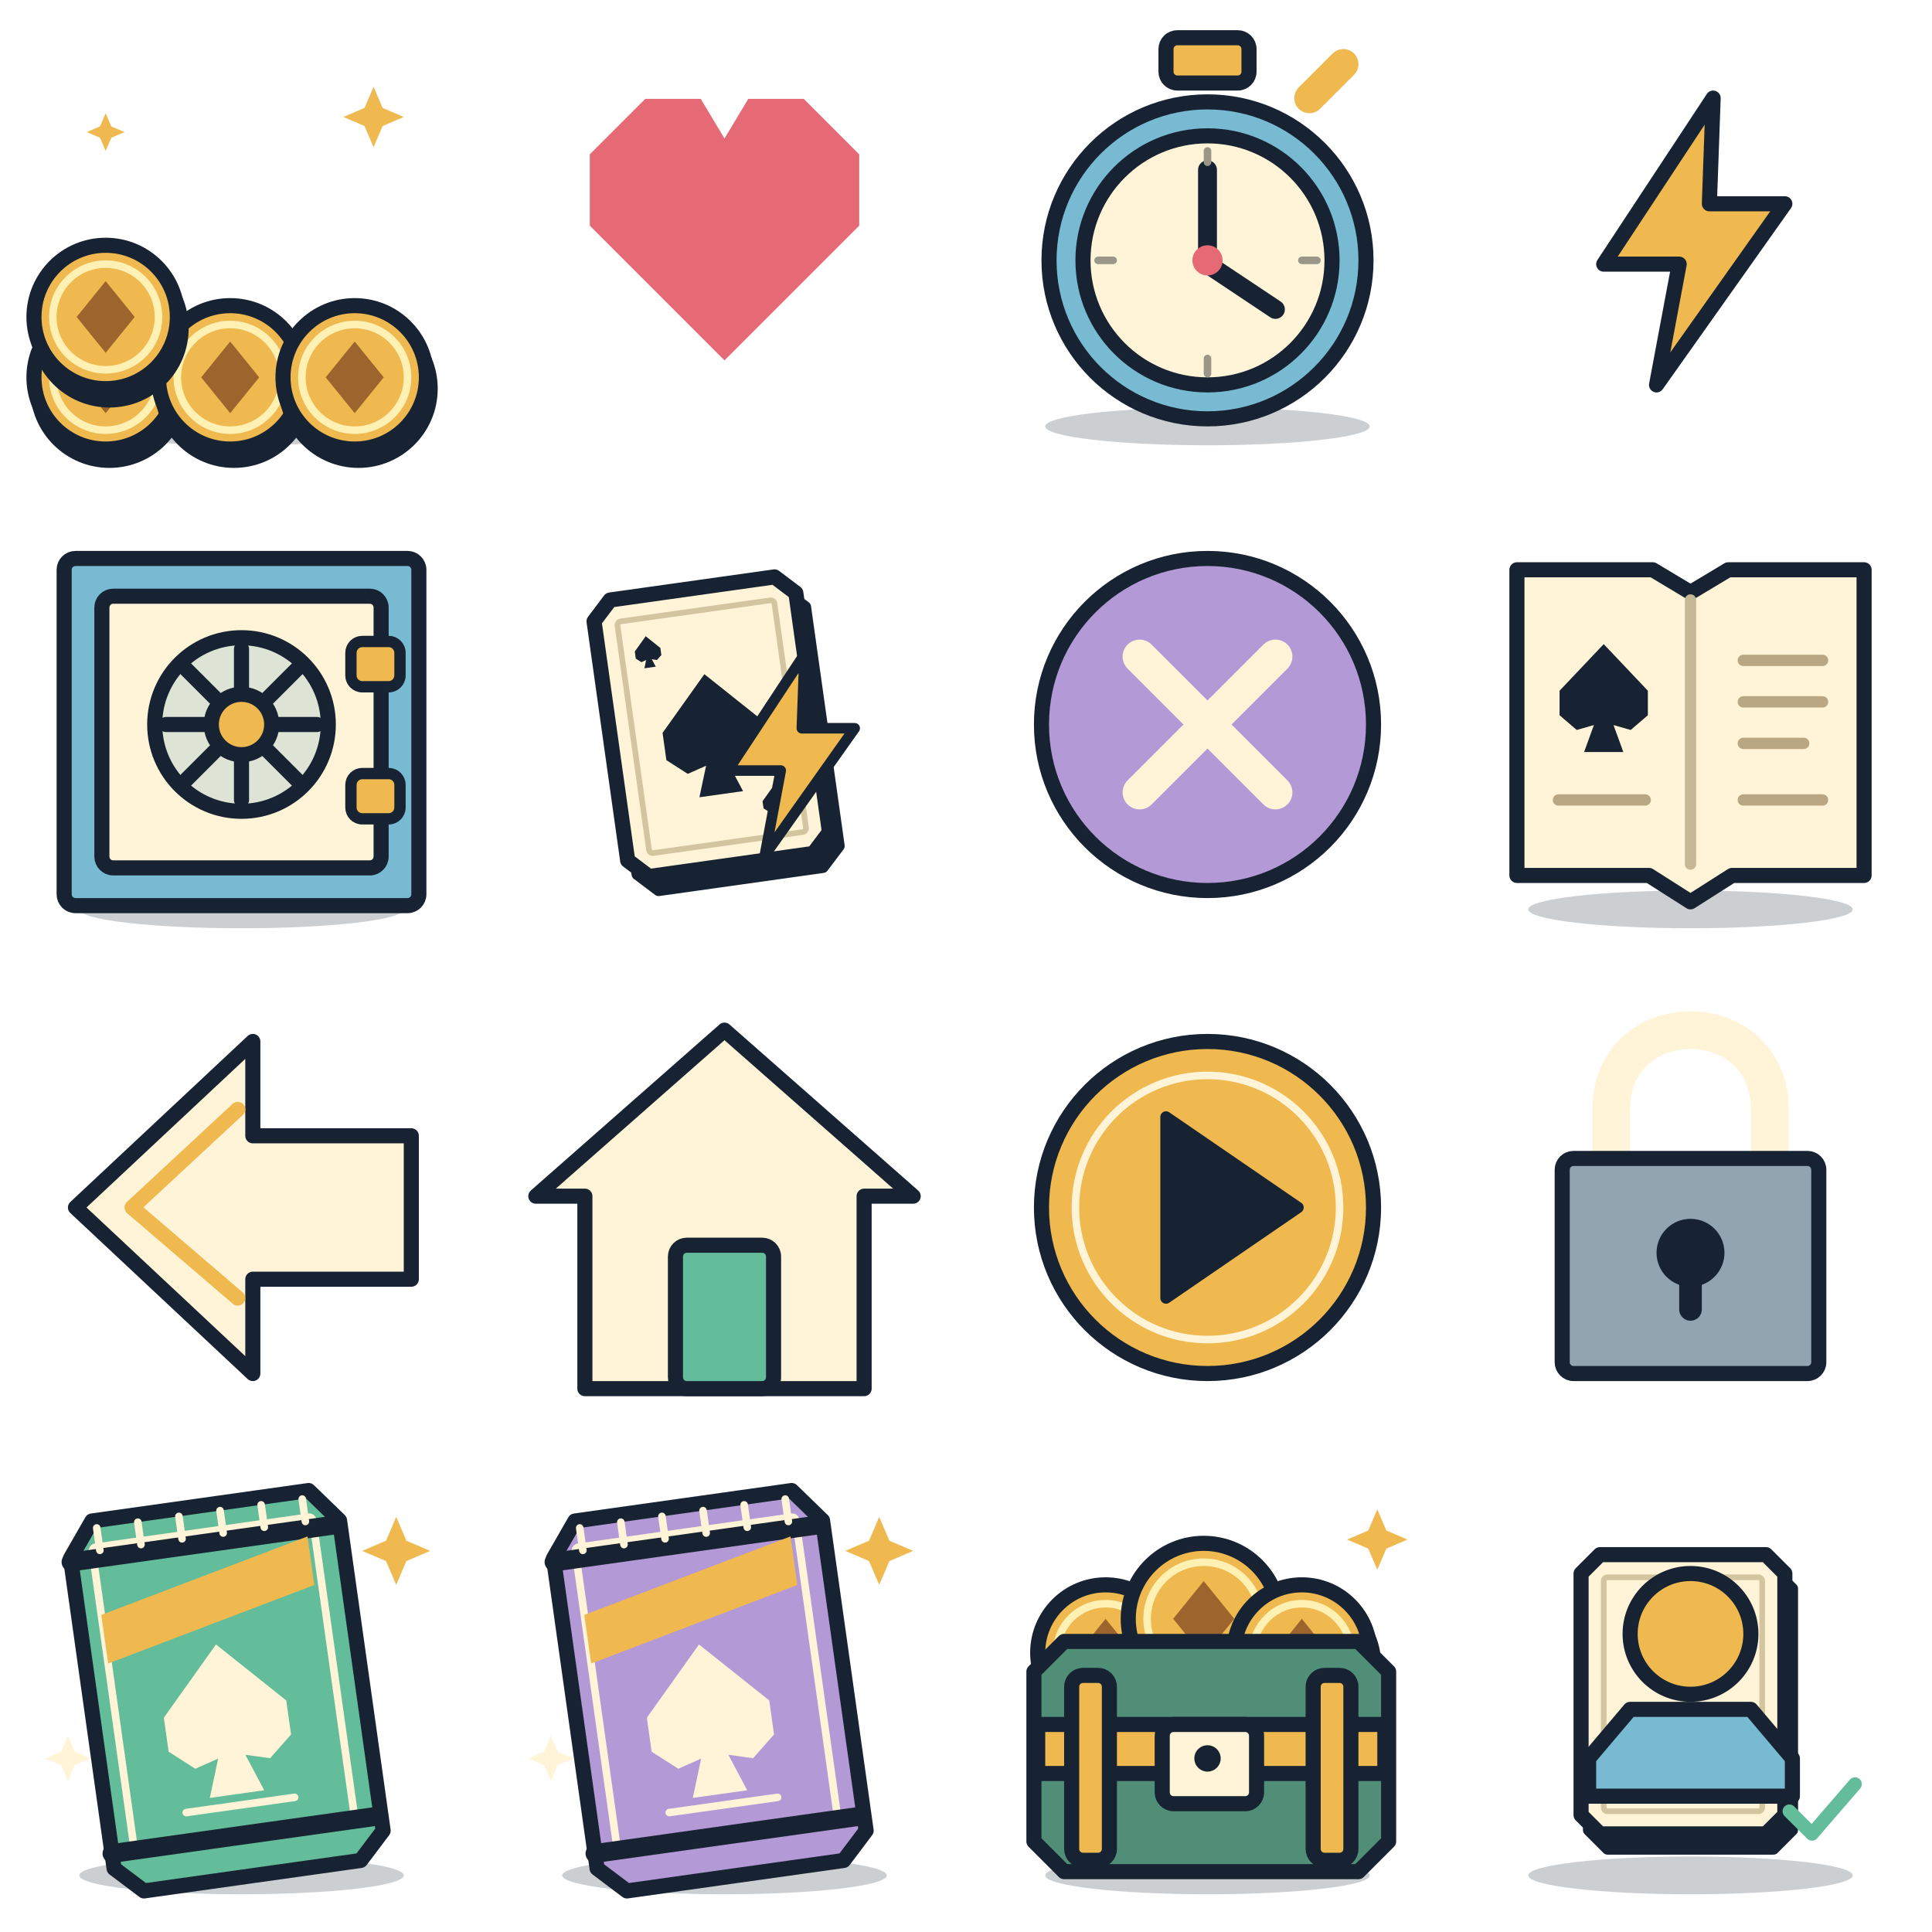
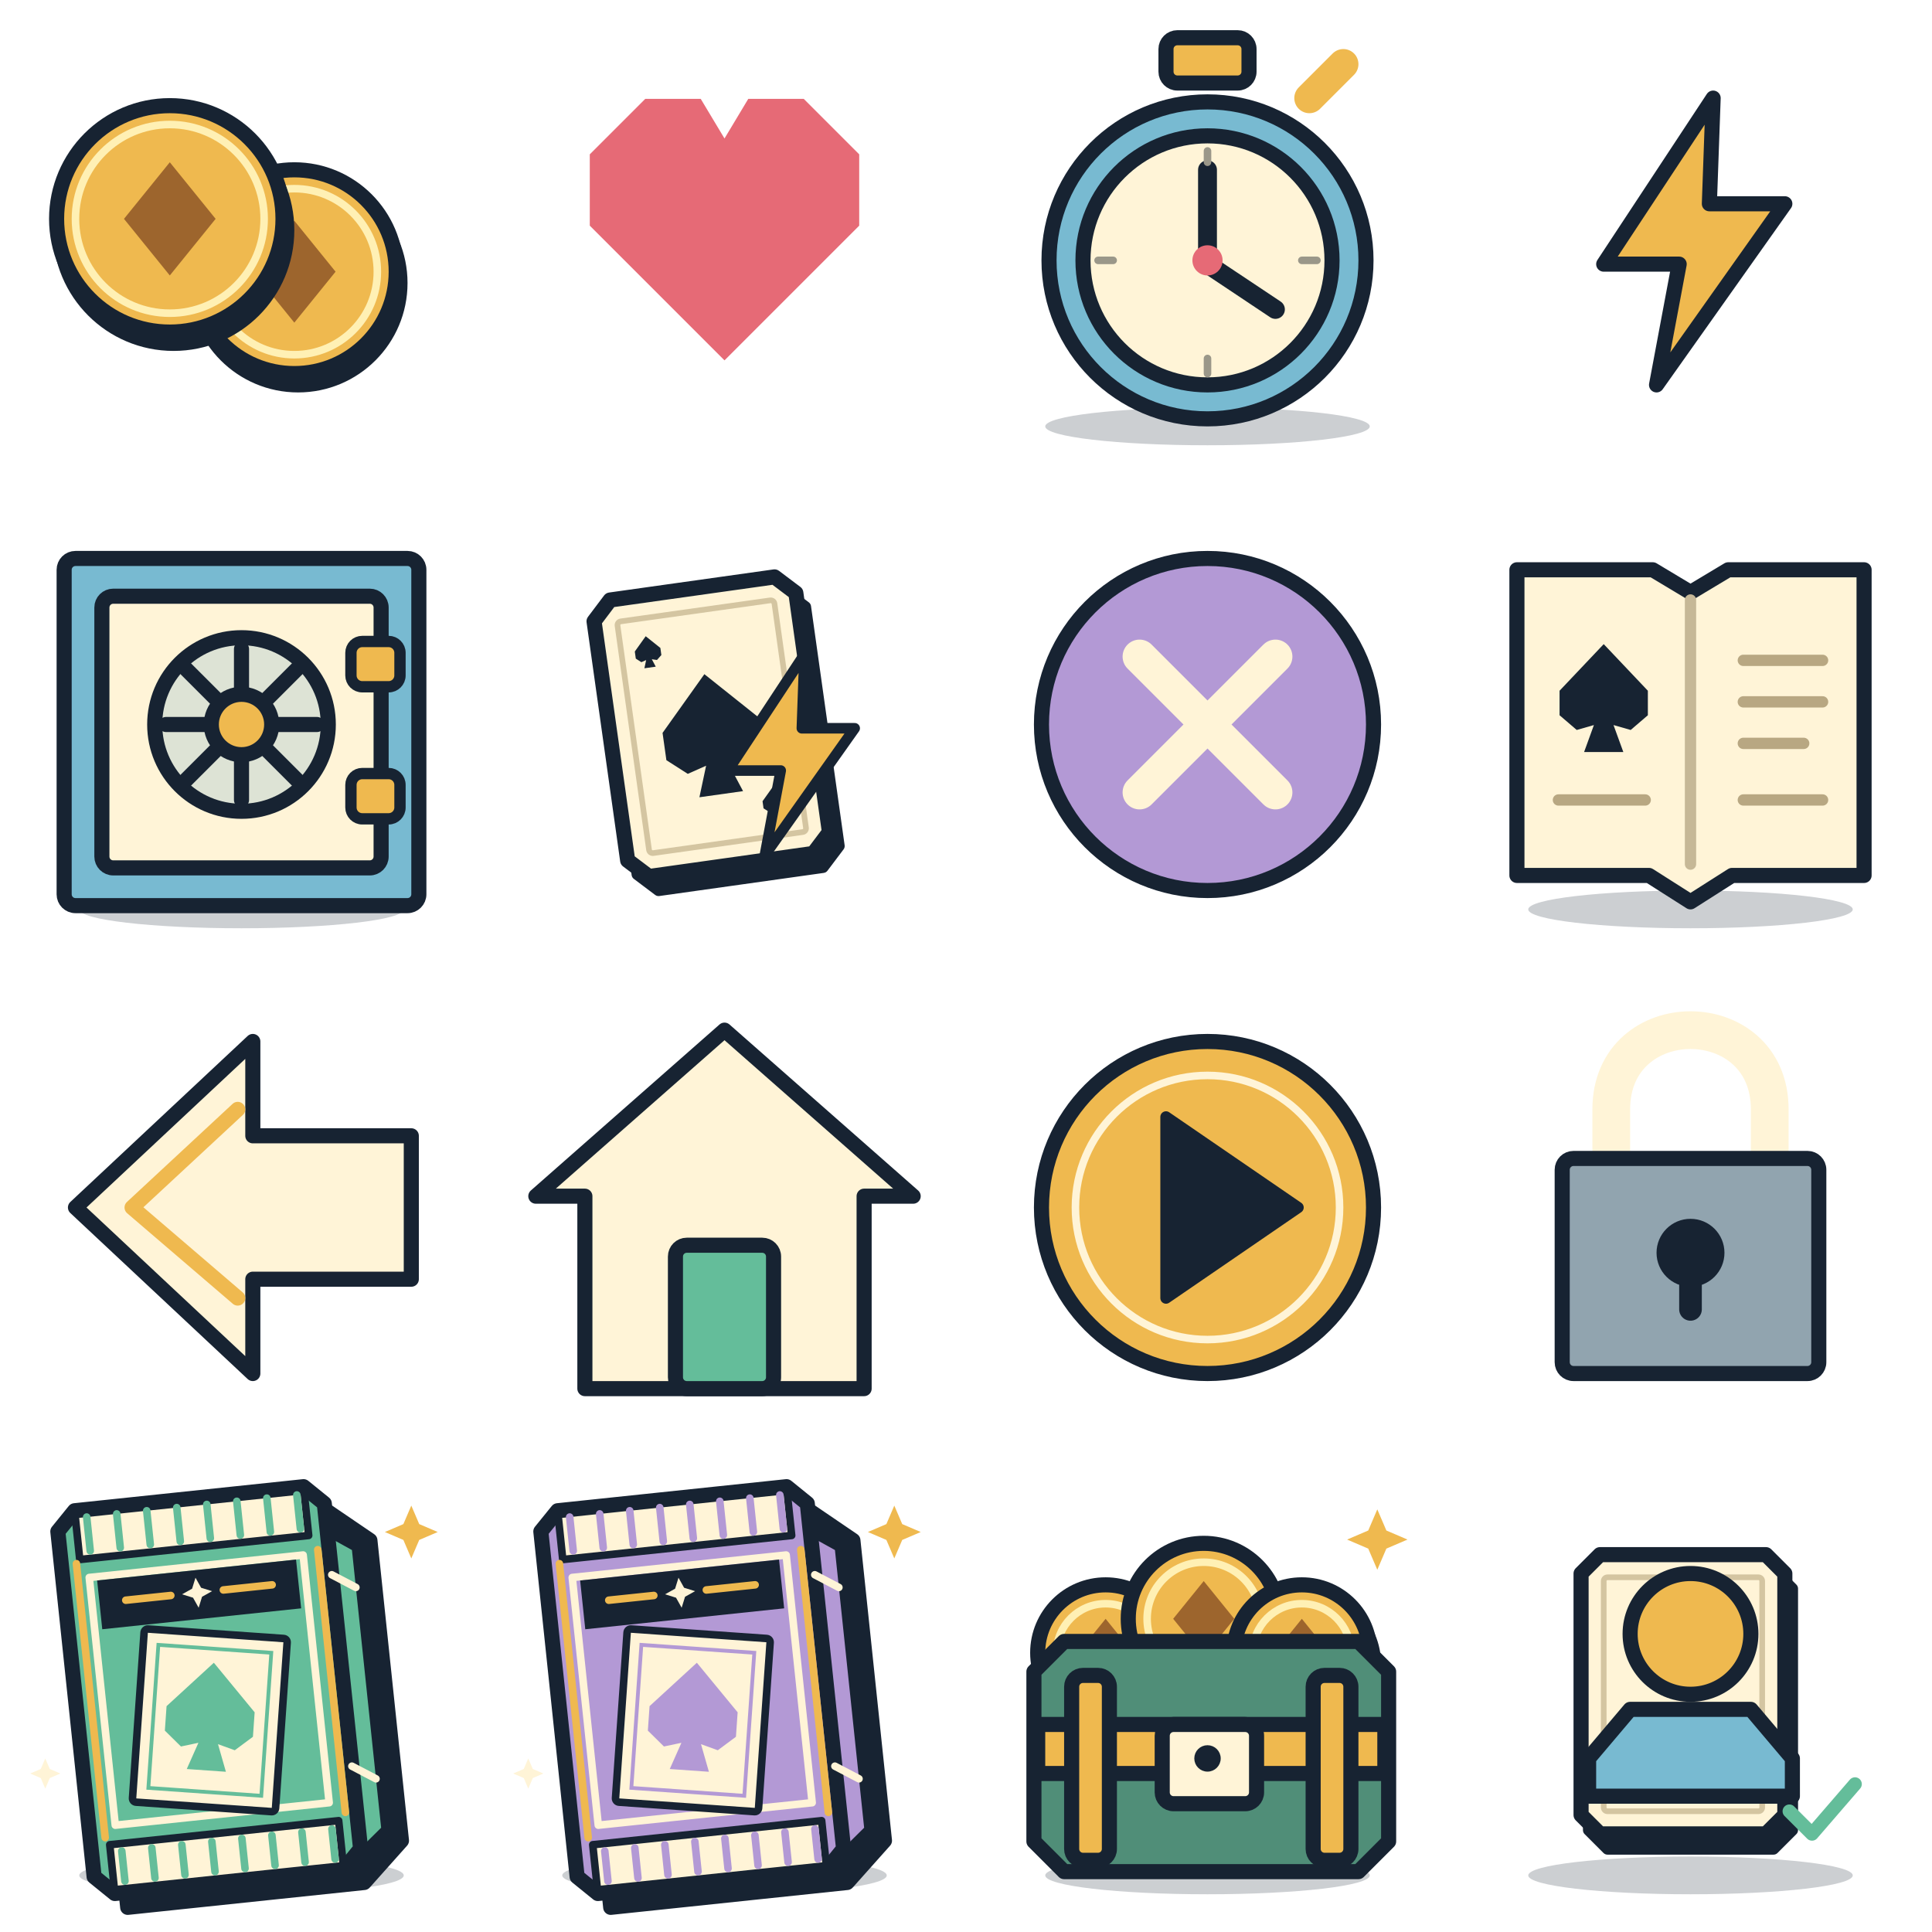
<svg xmlns="http://www.w3.org/2000/svg" width="512" height="512" viewBox="0 0 512 512">
  <svg x="0" y="0" width="128" height="128" viewBox="0 0 128 128">
-     <ellipse cx="64" cy="113" rx="43" ry="5" fill="#172332" opacity=".22" />
-     <circle cx="29" cy="103" r="19" fill="#ae7835" stroke="#172332" stroke-width="4" />
-     <circle cx="28" cy="100" r="19" fill="#efb94f" stroke="#172332" stroke-width="4" />
-     <circle cx="28" cy="100" r="14" fill="none" stroke="#fff0b4" stroke-width="2" />
-     <g transform="translate(28 100) scale(0.452381)">
-       <path d="M0 -21 17 0 0 21 -17 0Z" fill="#9d652d" stroke="none" stroke-width="4" stroke-linejoin="round" stroke-linecap="round" />
-     </g>
-     <circle cx="62" cy="103" r="19" fill="#ae7835" stroke="#172332" stroke-width="4" />
-     <circle cx="61" cy="100" r="19" fill="#efb94f" stroke="#172332" stroke-width="4" />
-     <circle cx="61" cy="100" r="14" fill="none" stroke="#fff0b4" stroke-width="2" />
-     <g transform="translate(61 100) scale(0.452381)">
-       <path d="M0 -21 17 0 0 21 -17 0Z" fill="#9d652d" stroke="none" stroke-width="4" stroke-linejoin="round" stroke-linecap="round" />
-     </g>
-     <circle cx="95" cy="103" r="19" fill="#ae7835" stroke="#172332" stroke-width="4" />
-     <circle cx="94" cy="100" r="19" fill="#efb94f" stroke="#172332" stroke-width="4" />
-     <circle cx="94" cy="100" r="14" fill="none" stroke="#fff0b4" stroke-width="2" />
-     <g transform="translate(94 100) scale(0.452381)">
-       <path d="M0 -21 17 0 0 21 -17 0Z" fill="#9d652d" stroke="none" stroke-width="4" stroke-linejoin="round" stroke-linecap="round" />
-     </g>
-     <circle cx="29" cy="87" r="19" fill="#ae7835" stroke="#172332" stroke-width="4" />
-     <circle cx="28" cy="84" r="19" fill="#efb94f" stroke="#172332" stroke-width="4" />
-     <circle cx="28" cy="84" r="14" fill="none" stroke="#fff0b4" stroke-width="2" />
-     <g transform="translate(28 84) scale(0.452381)">
-       <path d="M0 -21 17 0 0 21 -17 0Z" fill="#9d652d" stroke="none" stroke-width="4" stroke-linejoin="round" stroke-linecap="round" />
-     </g>
-     <g transform="translate(99 31) scale(0.8)">
-       <path d="M0 -10 3 -3 10 0 3 3 0 10 -3 3 -10 0 -3 -3Z" fill="#efb94f" stroke="none" stroke-width="4" stroke-linejoin="round" stroke-linecap="round" />
-     </g>
-     <g transform="translate(28 35) scale(0.5)">
-       <path d="M0 -10 3 -3 10 0 3 3 0 10 -3 3 -10 0 -3 -3Z" fill="#efb94f" stroke="none" stroke-width="4" stroke-linejoin="round" stroke-linecap="round" />
+     <circle cx="79" cy="75" r="27" fill="#ae7835" stroke="#172332" stroke-width="4" />
+     <circle cx="78" cy="72" r="27" fill="#efb94f" stroke="#172332" stroke-width="4" />
+     <circle cx="78" cy="72" r="22" fill="none" stroke="#fff0b4" stroke-width="2" />
+     <g transform="translate(78 72) scale(0.6428571)">
+       <path d="M0 -21 17 0 0 21 -17 0Z" fill="#9d652d" stroke="none" stroke-width="4" stroke-linejoin="round" stroke-linecap="round" />
+     </g>
+     <circle cx="46" cy="61" r="30" fill="#ae7835" stroke="#172332" stroke-width="4" />
+     <circle cx="45" cy="58" r="30" fill="#efb94f" stroke="#172332" stroke-width="4" />
+     <circle cx="45" cy="58" r="25" fill="none" stroke="#fff0b4" stroke-width="2" />
+     <g transform="translate(45 58) scale(0.7142857)">
+       <path d="M0 -21 17 0 0 21 -17 0Z" fill="#9d652d" stroke="none" stroke-width="4" stroke-linejoin="round" stroke-linecap="round" />
    </g>
  </svg>
  <svg x="128" y="0" width="128" height="128" viewBox="0 0 128 128">
    <g transform="translate(64 64) scale(2.1)">
      <path d="M0 15 -17 -2 -17 -11 -10 -18 -3 -18 0 -13 3 -18 10 -18 17 -11 17 -2Z" fill="#e66a76" stroke="none" stroke-width="4" stroke-linejoin="round" stroke-linecap="round" />
    </g>
  </svg>
  <svg x="256" y="0" width="128" height="128" viewBox="0 0 128 128">
    <ellipse cx="64" cy="113" rx="43" ry="5" fill="#172332" opacity=".22" />
    <rect x="53" y="10" width="22" height="12" rx="3" fill="#efb94f" stroke="#172332" stroke-width="4" />
    <path d="M91 26 100 17" fill="none" stroke="#efb94f" stroke-width="8" stroke-linejoin="round" stroke-linecap="round" />
    <circle cx="64" cy="69" r="42" fill="#78bad1" stroke="#172332" stroke-width="4" />
    <circle cx="64" cy="69" r="33" fill="#fff4d7" stroke="#172332" stroke-width="4" />
    <path d="M64 45V70L82 82" fill="none" stroke="#172332" stroke-width="5" stroke-linejoin="round" stroke-linecap="round" />
    <circle cx="64" cy="69" r="4" fill="#e66a76" stroke="none" stroke-width="4" />
    <path d="M64 40V43M35 69H39M64 95V99M89 69H93" fill="none" stroke="#9a9789" stroke-width="2" stroke-linejoin="round" stroke-linecap="round" />
  </svg>
  <svg x="384" y="0" width="128" height="128" viewBox="0 0 128 128">
    <g transform="translate(64 64) scale(1)">
      <path d="M6 -38 -23 6 -3 6 -9 38 25 -10 5 -10Z" fill="#efb94f" stroke="#172332" stroke-width="4" stroke-linejoin="round" stroke-linecap="round" />
    </g>
  </svg>
  <svg x="0" y="128" width="128" height="128" viewBox="0 0 128 128">
    <ellipse cx="64" cy="113" rx="43" ry="5" fill="#172332" opacity=".22" />
    <rect x="17" y="20" width="94" height="92" rx="3" fill="#78bad1" stroke="#172332" stroke-width="4" />
    <rect x="27" y="30" width="74" height="72" rx="3" fill="#fff4d7" stroke="#172332" stroke-width="4" />
    <circle cx="64" cy="64" r="23" fill="#dde3d5" stroke="#172332" stroke-width="4" />
    <path d="M49 49 79 79M79 49 49 79M64 44V84M44 64H84" fill="none" stroke="#172332" stroke-width="4" stroke-linejoin="round" stroke-linecap="round" />
    <circle cx="64" cy="64" r="8" fill="#efb94f" stroke="#172332" stroke-width="4" />
    <rect x="93" y="42" width="13" height="12" rx="3" fill="#efb94f" stroke="#172332" stroke-width="3" />
    <rect x="93" y="77" width="13" height="12" rx="3" fill="#efb94f" stroke="#172332" stroke-width="3" />
  </svg>
  <svg x="128" y="128" width="128" height="128" viewBox="0 0 128 128">
    <g transform="translate(65 67) rotate(-8)">
      <path d="M-24 -36 20 -36 25 -31 25 33 20 38 -24 38 -29 33 -29 -31Z" fill="#172332" stroke="#172332" stroke-width="3" stroke-linejoin="round" stroke-linecap="round" />
      <path d="M-26 -40 18 -40 23 -35 23 29 18 34 -26 34 -31 29 -31 -35Z" fill="#fff4d7" stroke="#172332" stroke-width="4" stroke-linejoin="round" stroke-linecap="round" />
      <rect x="-25" y="-34" width="42" height="62" rx="1" fill="none" stroke="#d4c5a1" stroke-width="1.5" />
      <g transform="translate(-4 -1) scale(0.73)">
        <path d="M0 -22 18 -3 18 7 11 13 4 11 8 22 -8 22 -4 11 -11 13 -18 7 -18 -3Z" fill="#172332" stroke="none" stroke-width="4" stroke-linejoin="round" stroke-linecap="round" />
      </g>
      <g transform="translate(-18 -25) scale(0.19)">
        <path d="M0 -22 18 -3 18 7 11 13 4 11 8 22 -8 22 -4 11 -11 13 -18 7 -18 -3Z" fill="#172332" stroke="none" stroke-width="4" stroke-linejoin="round" stroke-linecap="round" />
      </g>
      <g transform="translate(10 19) scale(0.19)">
        <path d="M0 -22 18 -3 18 7 11 13 4 11 8 22 -8 22 -4 11 -11 13 -18 7 -18 -3Z" fill="#172332" stroke="none" stroke-width="4" stroke-linejoin="round" stroke-linecap="round" />
      </g>
    </g>
    <g transform="translate(81 72) scale(0.7)">
      <path d="M6 -38 -23 6 -3 6 -9 38 25 -10 5 -10Z" fill="#efb94f" stroke="#172332" stroke-width="4" stroke-linejoin="round" stroke-linecap="round" />
    </g>
  </svg>
  <svg x="256" y="128" width="128" height="128" viewBox="0 0 128 128">
    <circle cx="64" cy="64" r="44" fill="#b399d5" stroke="#172332" stroke-width="4" />
    <path d="M46 46 82 82M82 46 46 82" fill="none" stroke="#fff4d7" stroke-width="9" stroke-linejoin="round" stroke-linecap="round" />
  </svg>
  <svg x="384" y="128" width="128" height="128" viewBox="0 0 128 128">
    <ellipse cx="64" cy="113" rx="43" ry="5" fill="#172332" opacity=".22" />
    <path d="M18 23H54L64 29 74 23H110V104H75L64 111 53 104H18Z" fill="#fff4d7" stroke="#172332" stroke-width="4" stroke-linejoin="round" stroke-linecap="round" />
    <path d="M64 31V101" fill="none" stroke="#c6b897" stroke-width="3" stroke-linejoin="round" stroke-linecap="round" />
    <g transform="translate(41 57) scale(0.65)">
      <path d="M0 -22 18 -3 18 7 11 13 4 11 8 22 -8 22 -4 11 -11 13 -18 7 -18 -3Z" fill="#172332" stroke="none" stroke-width="4" stroke-linejoin="round" stroke-linecap="round" />
    </g>
    <path d="M78 47H99M78 58H99M78 69H94M29 84H52M78 84H99" fill="none" stroke="#b8a782" stroke-width="3" stroke-linejoin="round" stroke-linecap="round" />
  </svg>
  <svg x="0" y="256" width="128" height="128" viewBox="0 0 128 128">
    <path d="M67 20 20 64 67 108V83H109V45H67Z" fill="#fff4d7" stroke="#172332" stroke-width="4" stroke-linejoin="round" stroke-linecap="round" />
    <path d="M63 38 35 64 63 88" fill="none" stroke="#efb94f" stroke-width="4" stroke-linejoin="round" stroke-linecap="round" />
  </svg>
  <svg x="128" y="256" width="128" height="128" viewBox="0 0 128 128">
    <path d="M14 61 64 17 114 61H101V112H27V61Z" fill="#fff4d7" stroke="#172332" stroke-width="4" stroke-linejoin="round" stroke-linecap="round" />
    <rect x="51" y="74" width="26" height="38" rx="3" fill="#64bd9a" stroke="#172332" stroke-width="4" />
  </svg>
  <svg x="256" y="256" width="128" height="128" viewBox="0 0 128 128">
    <circle cx="64" cy="64" r="44" fill="#efb94f" stroke="#172332" stroke-width="4" />
    <circle cx="64" cy="64" r="35" fill="none" stroke="#fff4d7" stroke-width="2" />
    <path d="M53 40 88 64 53 88Z" fill="#172332" stroke="#172332" stroke-width="3" stroke-linejoin="round" stroke-linecap="round" />
  </svg>
  <svg x="384" y="256" width="128" height="128" viewBox="0 0 128 128">
    <path d="M43 55V38C43 10 85 10 85 38V55" fill="none" stroke="#fff4d7" stroke-width="10" stroke-linejoin="round" stroke-linecap="round" />
    <rect x="30" y="51" width="68" height="57" rx="3" fill="#91a4af" stroke="#172332" stroke-width="4" />
    <circle cx="64" cy="76" r="7" fill="#172332" stroke="#172332" stroke-width="4" />
    <path d="M64 78V91" fill="none" stroke="#172332" stroke-width="6" stroke-linejoin="round" stroke-linecap="round" />
  </svg>
  <svg x="0" y="384" width="128" height="128" viewBox="0 0 128 128">
    <ellipse cx="64" cy="113" rx="43" ry="5" fill="#172332" opacity=".22" />
-     <g transform="rotate(-8 64 64)">
-       <path d="M31 14H89L96 23V106L89 113H31L24 106V23Z" fill="#64bd9a" stroke="#172332" stroke-width="4" stroke-linejoin="round" stroke-linecap="round" />
-       <rect x="30" y="21" width="59" height="82" rx="1" fill="none" stroke="#fff4d7" stroke-width="2" />
-       <path d="M24 24H95M24 102H95" fill="none" stroke="#172332" stroke-width="5" stroke-linejoin="round" stroke-linecap="round" />
-       <path d="M32 16V22M43 16V22M54 16V22M65 16V22M76 16V22M87 16V22" fill="none" stroke="#fff4d7" stroke-width="2" stroke-linejoin="round" stroke-linecap="round" />
-       <path d="M30 39 87 26V39L30 52Z" fill="#efb94f" stroke="none" stroke-width="4" stroke-linejoin="round" stroke-linecap="round" />
-       <g transform="translate(59 71) scale(0.91)">
-         <path d="M0 -22 18 -3 18 7 11 13 4 11 8 22 -8 22 -4 11 -11 13 -18 7 -18 -3Z" fill="#fff4d7" stroke="none" stroke-width="4" stroke-linejoin="round" stroke-linecap="round" />
-       </g>
-       <path d="M45 94H74" fill="none" stroke="#fff4d7" stroke-width="2" stroke-linejoin="round" stroke-linecap="round" />
-     </g>
-     <g transform="translate(105 27) scale(0.9)">
+     <g transform="rotate(-6 64 64)">
+       <path d="M28 17H89L102 28V108L91 118H28Z" fill="#172332" stroke="#172332" stroke-width="4" stroke-linejoin="round" stroke-linecap="round" />
+       <path d="M89 22 99 29V105L89 113Z" fill="#64bd9a" stroke="#172332" stroke-width="4" stroke-linejoin="round" stroke-linecap="round" />
+       <path d="M25 12H86L91 17V109L86 114H25L20 109V17Z" fill="#64bd9a" stroke="#172332" stroke-width="4" stroke-linejoin="round" stroke-linecap="round" />
+       <path d="M25 13H86V25H25ZM25 101H86V113H25Z" fill="#fff4d7" stroke="#172332" stroke-width="2" stroke-linejoin="round" stroke-linecap="round" />
+       <path d="M28 14V23M28 103V111" fill="none" stroke="#64bd9a" stroke-width="2" stroke-linejoin="round" stroke-linecap="round" />
+       <path d="M36 14V23M36 103V111" fill="none" stroke="#64bd9a" stroke-width="2" stroke-linejoin="round" stroke-linecap="round" />
+       <path d="M44 14V23M44 103V111" fill="none" stroke="#64bd9a" stroke-width="2" stroke-linejoin="round" stroke-linecap="round" />
+       <path d="M52 14V23M52 103V111" fill="none" stroke="#64bd9a" stroke-width="2" stroke-linejoin="round" stroke-linecap="round" />
+       <path d="M60 14V23M60 103V111" fill="none" stroke="#64bd9a" stroke-width="2" stroke-linejoin="round" stroke-linecap="round" />
+       <path d="M68 14V23M68 103V111" fill="none" stroke="#64bd9a" stroke-width="2" stroke-linejoin="round" stroke-linecap="round" />
+       <path d="M76 14V23M76 103V111" fill="none" stroke="#64bd9a" stroke-width="2" stroke-linejoin="round" stroke-linecap="round" />
+       <path d="M84 14V23M84 103V111" fill="none" stroke="#64bd9a" stroke-width="2" stroke-linejoin="round" stroke-linecap="round" />
+       <path d="M27 30H84V96H27Z" fill="none" stroke="#fff4d7" stroke-width="2" stroke-linejoin="round" stroke-linecap="round" />
+       <path d="M29 31H82V44H29Z" fill="#172332" stroke="none" stroke-width="4" stroke-linejoin="round" stroke-linecap="round" />
+       <path d="M36 37H48M62 37H75" fill="none" stroke="#efb94f" stroke-width="2" stroke-linejoin="round" stroke-linecap="round" />
+       <g transform="translate(55 37) scale(0.4)">
+         <path d="M0 -10 3 -3 10 0 3 3 0 10 -3 3 -10 0 -3 -3Z" fill="#fff4d7" stroke="none" stroke-width="4" stroke-linejoin="round" stroke-linecap="round" />
+       </g>
+       <g transform="translate(55 70) rotate(10)">
+         <rect x="-19" y="-22" width="38" height="46" rx="1" fill="#fff4d7" stroke="#172332" stroke-width="2" />
+         <rect x="-15" y="-18" width="30" height="38" rx="0" fill="none" stroke="#64bd9a" stroke-width="1" />
+         <g transform="translate(0 0) scale(0.65)">
+           <path d="M0 -22 18 -3 18 7 11 13 4 11 8 22 -8 22 -4 11 -11 13 -18 7 -18 -3Z" fill="#64bd9a" stroke="none" stroke-width="4" stroke-linejoin="round" stroke-linecap="round" />
+         </g>
+       </g>
+       <path d="M24 26V99M88 29V99" fill="none" stroke="#efb94f" stroke-width="2" stroke-linejoin="round" stroke-linecap="round" />
+       <path d="M91 36 97 40M91 87 97 91" fill="none" stroke="#fff4d7" stroke-width="2" stroke-linejoin="round" stroke-linecap="round" />
+     </g>
+     <g transform="translate(109 22) scale(0.7)">
      <path d="M0 -10 3 -3 10 0 3 3 0 10 -3 3 -10 0 -3 -3Z" fill="#efb94f" stroke="none" stroke-width="4" stroke-linejoin="round" stroke-linecap="round" />
    </g>
-     <g transform="translate(18 82) scale(0.6)">
+     <g transform="translate(12 86) scale(0.4)">
      <path d="M0 -10 3 -3 10 0 3 3 0 10 -3 3 -10 0 -3 -3Z" fill="#fff4d7" stroke="none" stroke-width="4" stroke-linejoin="round" stroke-linecap="round" />
    </g>
  </svg>
  <svg x="128" y="384" width="128" height="128" viewBox="0 0 128 128">
    <ellipse cx="64" cy="113" rx="43" ry="5" fill="#172332" opacity=".22" />
-     <g transform="rotate(-8 64 64)">
-       <path d="M31 14H89L96 23V106L89 113H31L24 106V23Z" fill="#b399d5" stroke="#172332" stroke-width="4" stroke-linejoin="round" stroke-linecap="round" />
-       <rect x="30" y="21" width="59" height="82" rx="1" fill="none" stroke="#fff4d7" stroke-width="2" />
-       <path d="M24 24H95M24 102H95" fill="none" stroke="#172332" stroke-width="5" stroke-linejoin="round" stroke-linecap="round" />
-       <path d="M32 16V22M43 16V22M54 16V22M65 16V22M76 16V22M87 16V22" fill="none" stroke="#fff4d7" stroke-width="2" stroke-linejoin="round" stroke-linecap="round" />
-       <path d="M30 39 87 26V39L30 52Z" fill="#efb94f" stroke="none" stroke-width="4" stroke-linejoin="round" stroke-linecap="round" />
-       <g transform="translate(59 71) scale(0.91)">
-         <path d="M0 -22 18 -3 18 7 11 13 4 11 8 22 -8 22 -4 11 -11 13 -18 7 -18 -3Z" fill="#fff4d7" stroke="none" stroke-width="4" stroke-linejoin="round" stroke-linecap="round" />
-       </g>
-       <path d="M45 94H74" fill="none" stroke="#fff4d7" stroke-width="2" stroke-linejoin="round" stroke-linecap="round" />
-     </g>
-     <g transform="translate(105 27) scale(0.9)">
+     <g transform="rotate(-6 64 64)">
+       <path d="M28 17H89L102 28V108L91 118H28Z" fill="#172332" stroke="#172332" stroke-width="4" stroke-linejoin="round" stroke-linecap="round" />
+       <path d="M89 22 99 29V105L89 113Z" fill="#b399d5" stroke="#172332" stroke-width="4" stroke-linejoin="round" stroke-linecap="round" />
+       <path d="M25 12H86L91 17V109L86 114H25L20 109V17Z" fill="#b399d5" stroke="#172332" stroke-width="4" stroke-linejoin="round" stroke-linecap="round" />
+       <path d="M25 13H86V25H25ZM25 101H86V113H25Z" fill="#fff4d7" stroke="#172332" stroke-width="2" stroke-linejoin="round" stroke-linecap="round" />
+       <path d="M28 14V23M28 103V111" fill="none" stroke="#b399d5" stroke-width="2" stroke-linejoin="round" stroke-linecap="round" />
+       <path d="M36 14V23M36 103V111" fill="none" stroke="#b399d5" stroke-width="2" stroke-linejoin="round" stroke-linecap="round" />
+       <path d="M44 14V23M44 103V111" fill="none" stroke="#b399d5" stroke-width="2" stroke-linejoin="round" stroke-linecap="round" />
+       <path d="M52 14V23M52 103V111" fill="none" stroke="#b399d5" stroke-width="2" stroke-linejoin="round" stroke-linecap="round" />
+       <path d="M60 14V23M60 103V111" fill="none" stroke="#b399d5" stroke-width="2" stroke-linejoin="round" stroke-linecap="round" />
+       <path d="M68 14V23M68 103V111" fill="none" stroke="#b399d5" stroke-width="2" stroke-linejoin="round" stroke-linecap="round" />
+       <path d="M76 14V23M76 103V111" fill="none" stroke="#b399d5" stroke-width="2" stroke-linejoin="round" stroke-linecap="round" />
+       <path d="M84 14V23M84 103V111" fill="none" stroke="#b399d5" stroke-width="2" stroke-linejoin="round" stroke-linecap="round" />
+       <path d="M27 30H84V96H27Z" fill="none" stroke="#fff4d7" stroke-width="2" stroke-linejoin="round" stroke-linecap="round" />
+       <path d="M29 31H82V44H29Z" fill="#172332" stroke="none" stroke-width="4" stroke-linejoin="round" stroke-linecap="round" />
+       <path d="M36 37H48M62 37H75" fill="none" stroke="#efb94f" stroke-width="2" stroke-linejoin="round" stroke-linecap="round" />
+       <g transform="translate(55 37) scale(0.4)">
+         <path d="M0 -10 3 -3 10 0 3 3 0 10 -3 3 -10 0 -3 -3Z" fill="#fff4d7" stroke="none" stroke-width="4" stroke-linejoin="round" stroke-linecap="round" />
+       </g>
+       <g transform="translate(55 70) rotate(10)">
+         <rect x="-19" y="-22" width="38" height="46" rx="1" fill="#fff4d7" stroke="#172332" stroke-width="2" />
+         <rect x="-15" y="-18" width="30" height="38" rx="0" fill="none" stroke="#b399d5" stroke-width="1" />
+         <g transform="translate(0 0) scale(0.65)">
+           <path d="M0 -22 18 -3 18 7 11 13 4 11 8 22 -8 22 -4 11 -11 13 -18 7 -18 -3Z" fill="#b399d5" stroke="none" stroke-width="4" stroke-linejoin="round" stroke-linecap="round" />
+         </g>
+       </g>
+       <path d="M24 26V99M88 29V99" fill="none" stroke="#efb94f" stroke-width="2" stroke-linejoin="round" stroke-linecap="round" />
+       <path d="M91 36 97 40M91 87 97 91" fill="none" stroke="#fff4d7" stroke-width="2" stroke-linejoin="round" stroke-linecap="round" />
+     </g>
+     <g transform="translate(109 22) scale(0.7)">
      <path d="M0 -10 3 -3 10 0 3 3 0 10 -3 3 -10 0 -3 -3Z" fill="#efb94f" stroke="none" stroke-width="4" stroke-linejoin="round" stroke-linecap="round" />
    </g>
-     <g transform="translate(18 82) scale(0.6)">
+     <g transform="translate(12 86) scale(0.4)">
      <path d="M0 -10 3 -3 10 0 3 3 0 10 -3 3 -10 0 -3 -3Z" fill="#fff4d7" stroke="none" stroke-width="4" stroke-linejoin="round" stroke-linecap="round" />
    </g>
  </svg>
  <svg x="256" y="384" width="128" height="128" viewBox="0 0 128 128">
    <ellipse cx="64" cy="113" rx="43" ry="5" fill="#172332" opacity=".22" />
    <circle cx="38" cy="57" r="18" fill="#ae7835" stroke="#172332" stroke-width="4" />
    <circle cx="37" cy="54" r="18" fill="#efb94f" stroke="#172332" stroke-width="4" />
    <circle cx="37" cy="54" r="13" fill="none" stroke="#fff0b4" stroke-width="2" />
    <g transform="translate(37 54) scale(0.4285714)">
      <path d="M0 -21 17 0 0 21 -17 0Z" fill="#9d652d" stroke="none" stroke-width="4" stroke-linejoin="round" stroke-linecap="round" />
    </g>
    <circle cx="64" cy="48" r="20" fill="#ae7835" stroke="#172332" stroke-width="4" />
    <circle cx="63" cy="45" r="20" fill="#efb94f" stroke="#172332" stroke-width="4" />
    <circle cx="63" cy="45" r="15" fill="none" stroke="#fff0b4" stroke-width="2" />
    <g transform="translate(63 45) scale(0.4761905)">
      <path d="M0 -21 17 0 0 21 -17 0Z" fill="#9d652d" stroke="none" stroke-width="4" stroke-linejoin="round" stroke-linecap="round" />
    </g>
    <circle cx="90" cy="57" r="18" fill="#ae7835" stroke="#172332" stroke-width="4" />
    <circle cx="89" cy="54" r="18" fill="#efb94f" stroke="#172332" stroke-width="4" />
    <circle cx="89" cy="54" r="13" fill="none" stroke="#fff0b4" stroke-width="2" />
    <g transform="translate(89 54) scale(0.4285714)">
      <path d="M0 -21 17 0 0 21 -17 0Z" fill="#9d652d" stroke="none" stroke-width="4" stroke-linejoin="round" stroke-linecap="round" />
    </g>
    <path d="M18 59 26 51H104L112 59V104L104 112H26L18 104Z" fill="#508e78" stroke="#172332" stroke-width="4" stroke-linejoin="round" stroke-linecap="round" />
    <path d="M19 73H111V86H19Z" fill="#efb94f" stroke="#172332" stroke-width="4" stroke-linejoin="round" stroke-linecap="round" />
    <rect x="28" y="60" width="10" height="49" rx="3" fill="#efb94f" stroke="#172332" stroke-width="4" />
    <rect x="92" y="60" width="10" height="49" rx="3" fill="#efb94f" stroke="#172332" stroke-width="4" />
    <rect x="52" y="73" width="25" height="21" rx="3" fill="#fff4d7" stroke="#172332" stroke-width="4" />
    <circle cx="64" cy="82" r="3" fill="#172332" stroke="#172332" stroke-width="1" />
    <g transform="translate(109 24) scale(0.8)">
      <path d="M0 -10 3 -3 10 0 3 3 0 10 -3 3 -10 0 -3 -3Z" fill="#efb94f" stroke="none" stroke-width="4" stroke-linejoin="round" stroke-linecap="round" />
    </g>
  </svg>
  <svg x="384" y="384" width="128" height="128" viewBox="0 0 128 128">
    <ellipse cx="64" cy="113" rx="43" ry="5" fill="#172332" opacity=".22" />
    <g transform="translate(66 68) rotate(0)">
      <path d="M-24 -36 20 -36 25 -31 25 33 20 38 -24 38 -29 33 -29 -31Z" fill="#172332" stroke="#172332" stroke-width="3" stroke-linejoin="round" stroke-linecap="round" />
      <path d="M-26 -40 18 -40 23 -35 23 29 18 34 -26 34 -31 29 -31 -35Z" fill="#fff4d7" stroke="#172332" stroke-width="4" stroke-linejoin="round" stroke-linecap="round" />
      <rect x="-25" y="-34" width="42" height="62" rx="1" fill="none" stroke="#d4c5a1" stroke-width="1.5" />
      <path d="M-4 -24 11 -2 -4 19 -19 -2Z" fill="none" stroke="#fff4d7" stroke-width="2" stroke-linejoin="round" stroke-linecap="round" />
      <g transform="translate(-4 -2) scale(0.8)">
        <path d="M0 -10 3 -3 10 0 3 3 0 10 -3 3 -10 0 -3 -3Z" fill="#fff4d7" stroke="none" stroke-width="4" stroke-linejoin="round" stroke-linecap="round" />
      </g>
    </g>
    <circle cx="64" cy="49" r="16" fill="#efb94f" stroke="#172332" stroke-width="4" />
    <path d="M37 92V82L48 69H80L91 82V92Z" fill="#78bad1" stroke="#172332" stroke-width="4" stroke-linejoin="round" stroke-linecap="round" />
    <g transform="translate(98 96) scale(0.6)">
      <path d="M-13 0 -3 10 16 -12" fill="none" stroke="#64bd9a" stroke-width="6" stroke-linejoin="round" stroke-linecap="round" />
    </g>
  </svg>
</svg>
